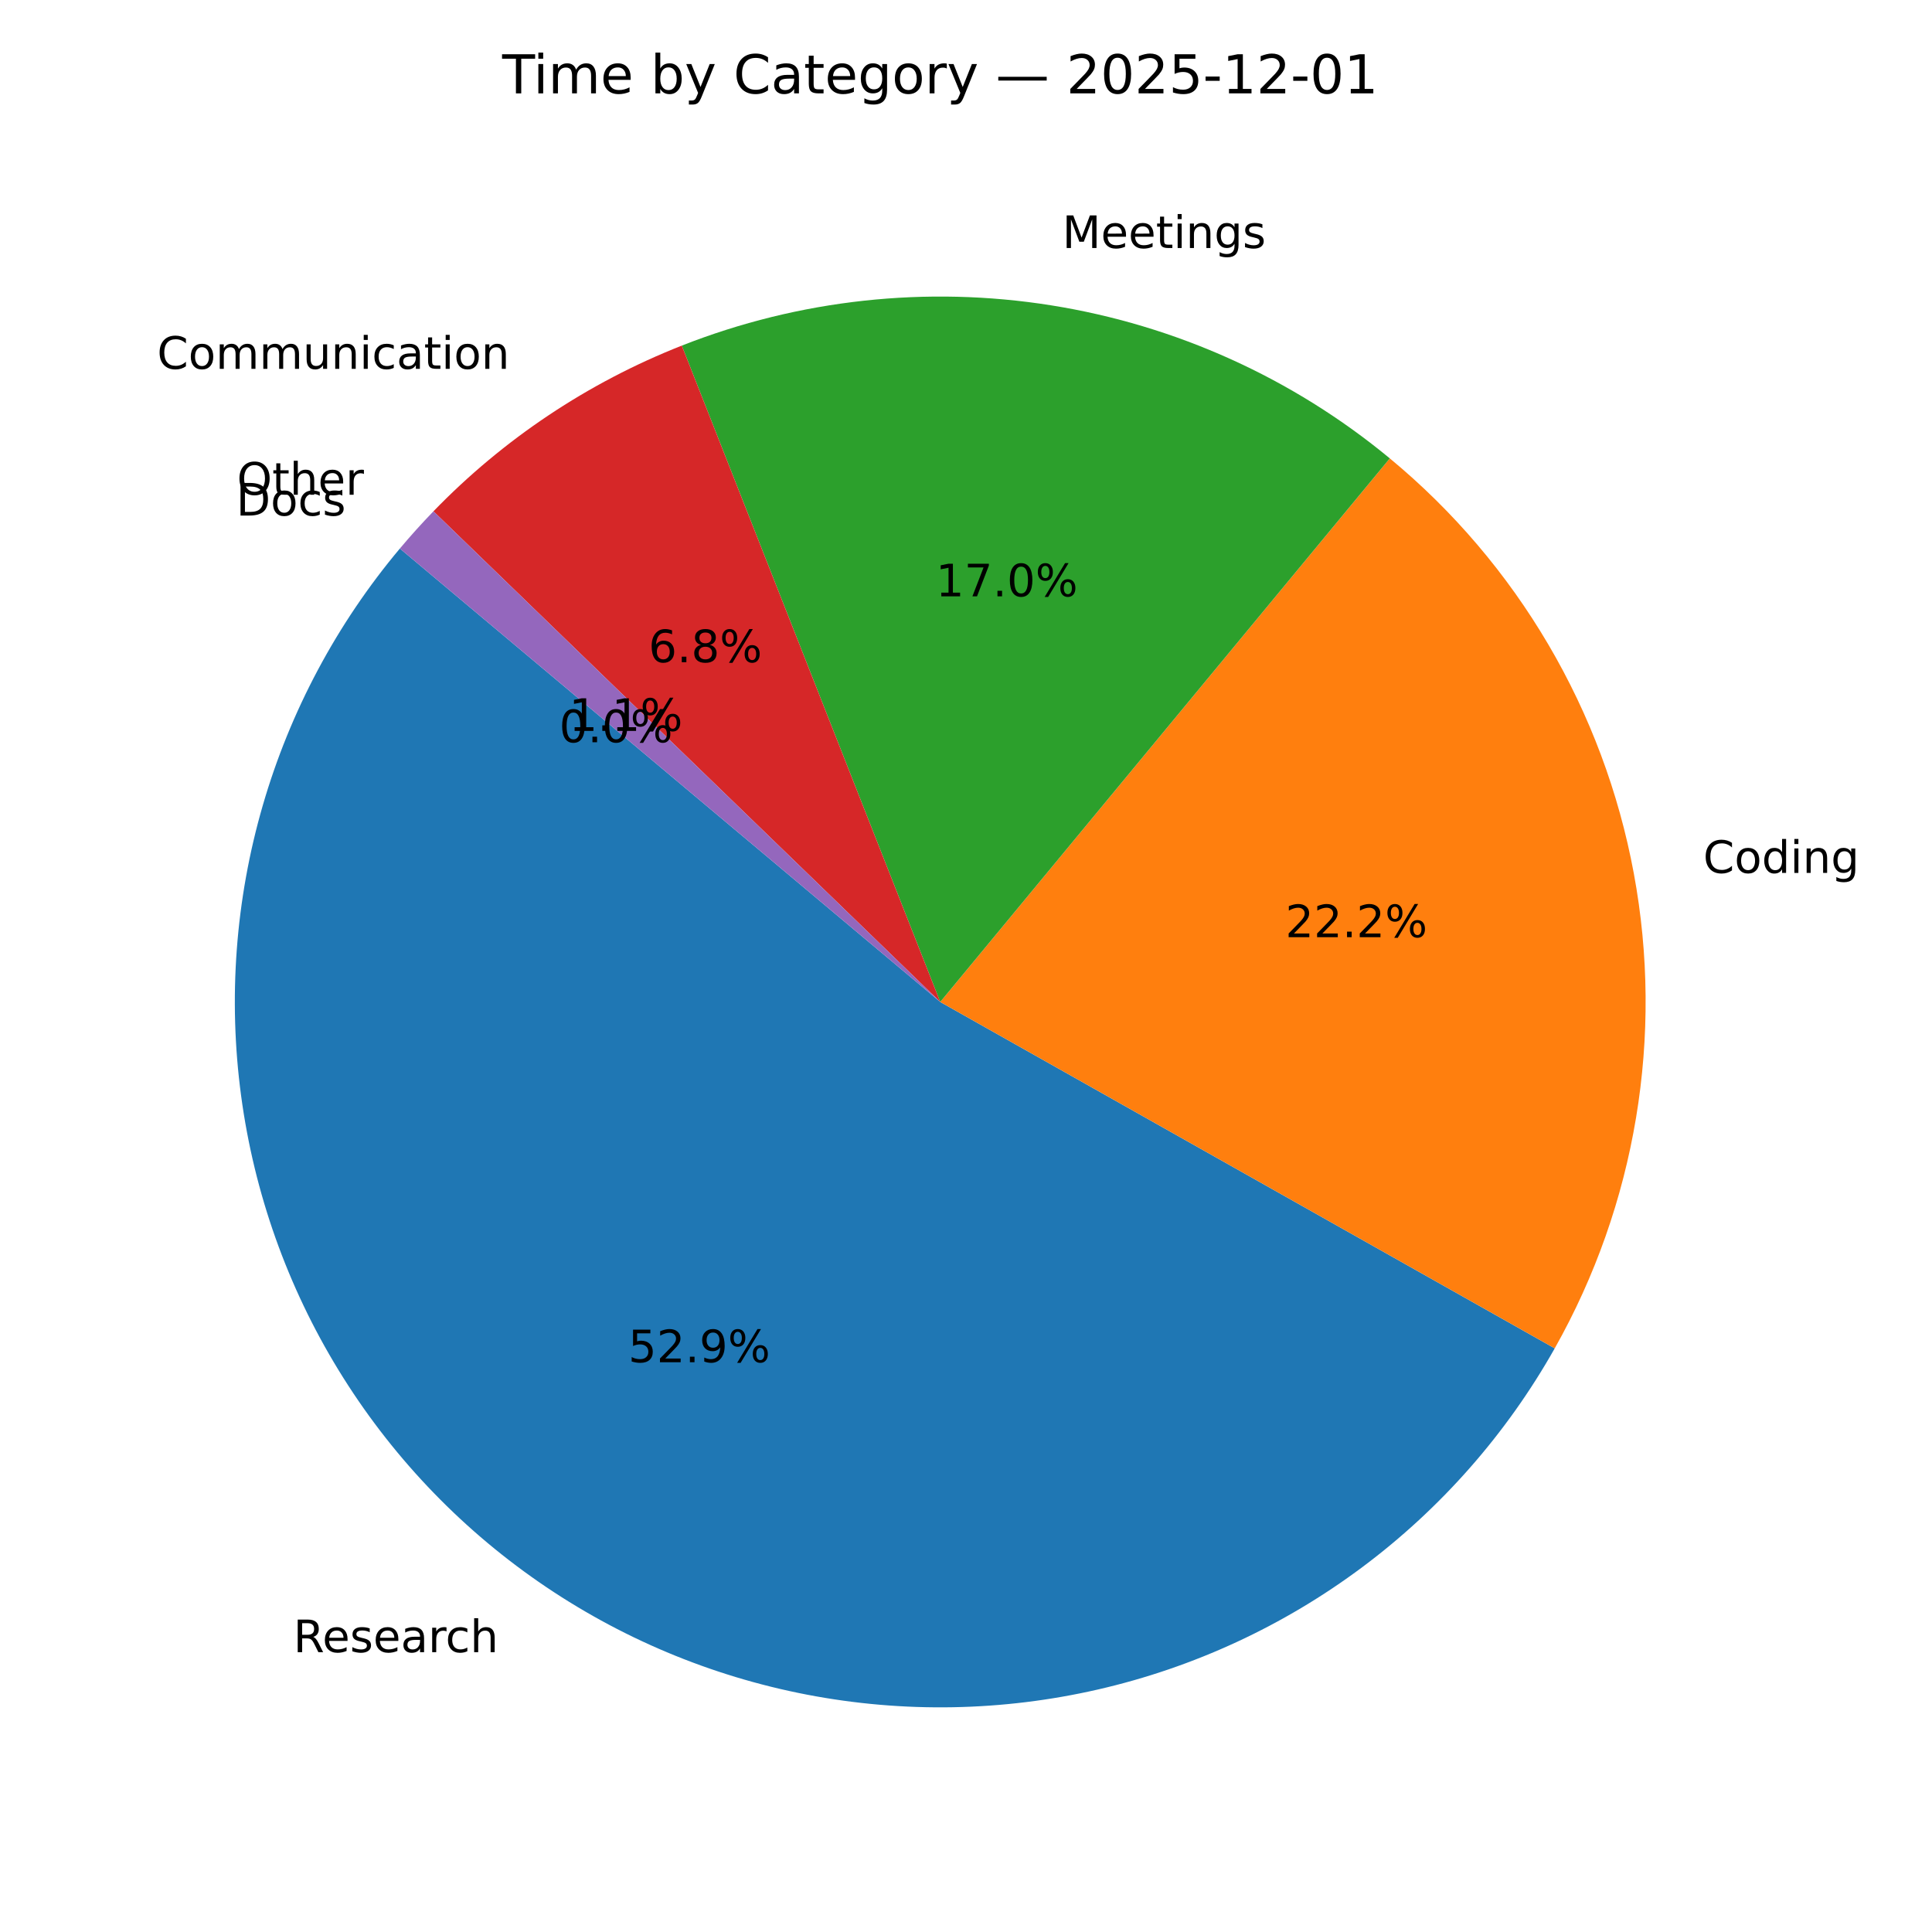
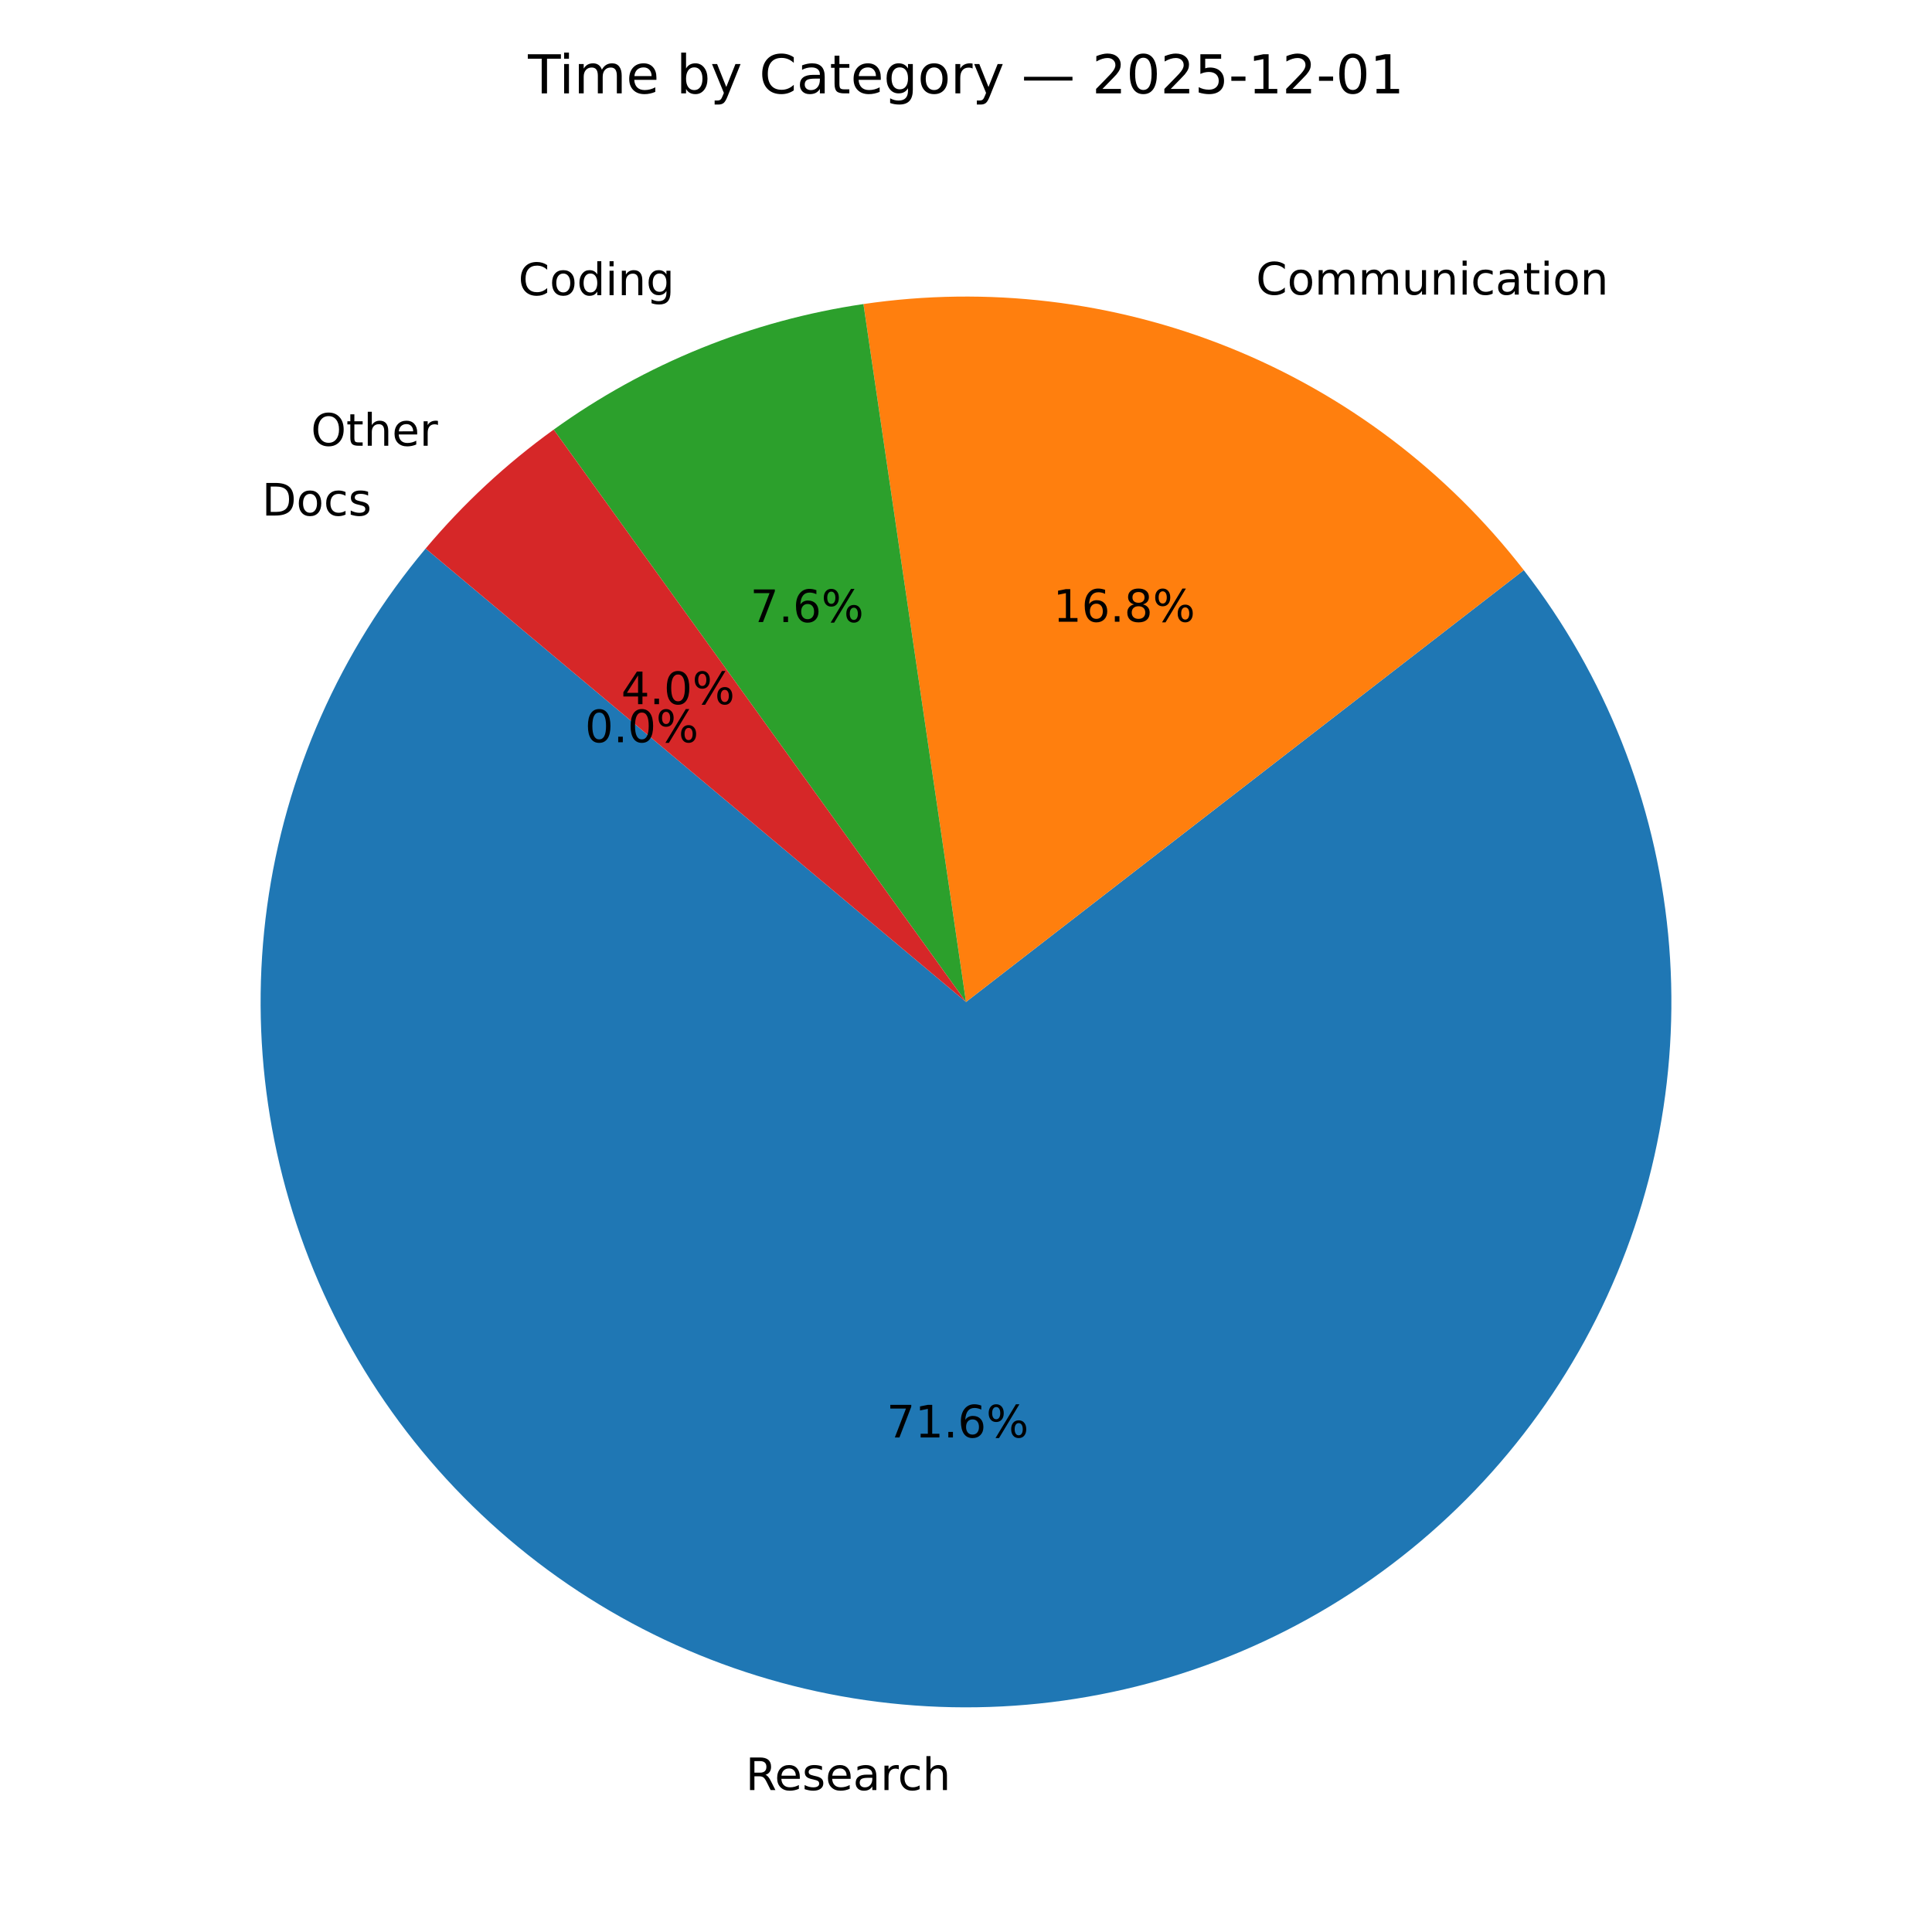
<svg xmlns="http://www.w3.org/2000/svg" xmlns:xlink="http://www.w3.org/1999/xlink" width="432pt" height="432pt" viewBox="0 0 432 432" version="1.1">
  <defs>
    <style type="text/css">*{stroke-linejoin: round; stroke-linecap: butt}</style>
  </defs>
  <g id="figure_1">
    <g id="patch_1">
      <path d="M 0 432  L 432 432  L 432 0  L 0 0  z " style="fill: #ffffff" />
    </g>
    <g id="axes_1">
      <g id="patch_2">
-         <path d="M 89.412 122.654  C 75.31 139.461 64.868 159.027 58.756 180.098  C 52.644 201.168 50.994 223.285 53.914 245.029  C 56.833 266.773 64.258 287.671 75.712 306.384  C 87.165 325.096 102.398 341.214 120.434 353.706  C 138.471 366.197 158.916 374.79 180.461 378.932  C 202.006 383.074 224.18 382.675 245.562 377.762  C 266.945 372.848 287.068 363.527 304.644 350.396  C 322.22 337.264 336.864 320.609 347.638 301.497  L 210.239 224.04  z " style="fill: #1f77b4" />
+         <path d="M 95.173 122.654  C 76.046 145.45 63.754 173.2 59.725 202.683  C 55.695 232.167 60.091 262.197 72.401 289.289  C 84.711 316.381 104.44 339.444 129.299 355.801  C 154.158 372.159 183.145 381.152 212.897 381.737  C 242.648 382.323 271.967 374.477 297.45 359.11  C 322.933 343.744 343.554 321.475 356.921 294.888  C 370.287 268.302 375.861 238.467 372.995 208.848  C 370.129 179.229 358.938 151.017 340.722 127.487  L 216 224.04  z " style="fill: #1f77b4" />
      </g>
      <g id="patch_3">
-         <path d="M 347.638 301.497  C 365.802 269.277 372.066 231.671 365.327 195.302  C 358.588 158.934 339.266 126.069 310.763 102.496  L 210.239 224.04  z " style="fill: #ff7f0e" />
+         <path d="M 340.722 127.487  C 323.599 105.368 300.896 88.197 274.951 77.743  C 249.007 67.288 220.742 63.921 193.067 67.988  L 216 224.04  z " style="fill: #ff7f0e" />
      </g>
      <g id="patch_4">
-         <path d="M 310.763 102.496  C 289.039 84.528 262.889 72.71 235.048 68.275  C 207.208 63.841 178.68 66.951 152.449 77.28  L 210.239 224.04  z " style="fill: #2ca02c" />
+         <path d="M 193.067 67.988  C 180.611 69.819 168.418 73.134 156.75 77.864  C 145.081 82.593 134.021 88.703 123.806 96.062  L 216 224.04  z " style="fill: #2ca02c" />
      </g>
      <g id="patch_5">
-         <path d="M 152.449 77.28  C 142.008 81.392 132.035 86.606 122.701 92.833  C 113.366 99.061 104.723 106.268 96.918 114.33  L 210.239 224.04  z " style="fill: #d62728" />
+         <path d="M 123.806 96.062  C 118.506 99.88 113.449 104.023 108.663 108.468  C 103.877 112.913 99.372 117.651 95.173 122.654  L 216 224.04  z " style="fill: #d62728" />
      </g>
      <g id="patch_6">
-         <path d="M 96.918 114.33  C 95.618 115.672 94.342 117.038 93.091 118.425  C 91.84 119.813 90.613 121.223 89.412 122.654  L 210.239 224.04  z " style="fill: #9467bd" />
-       </g>
-       <g id="patch_7">
-         <path d="M 89.412 122.654  C 89.412 122.654 89.412 122.654 89.412 122.654  L 210.239 224.04  z " style="fill: #8c564b" />
+         <path d="M 95.173 122.654  C 95.173 122.654 95.173 122.654 95.173 122.654  L 216 224.04  z " style="fill: #9467bd" />
      </g>
      <g id="matplotlib.axis_1" />
      <g id="matplotlib.axis_2" />
      <g id="text_1">
-         <g transform="translate(65.59 369.4319) scale(0.1 -0.1)">
+         <g transform="translate(166.7222 400.2666) scale(0.1 -0.1)">
          <defs>
            <path id="DejaVuSans-52" d="M 2841 2188  Q 3044 2119 3236 1894  Q 3428 1669 3622 1275  L 4263 0  L 3584 0  L 2988 1197  Q 2756 1666 2539 1819  Q 2322 1972 1947 1972  L 1259 1972  L 1259 0  L 628 0  L 628 4666  L 2053 4666  Q 2853 4666 3247 4331  Q 3641 3997 3641 3322  Q 3641 2881 3436 2590  Q 3231 2300 2841 2188  z M 1259 4147  L 1259 2491  L 2053 2491  Q 2509 2491 2742 2702  Q 2975 2913 2975 3322  Q 2975 3731 2742 3939  Q 2509 4147 2053 4147  L 1259 4147  z " transform="scale(0.015625)" />
            <path id="DejaVuSans-65" d="M 3597 1894  L 3597 1613  L 953 1613  Q 991 1019 1311 708  Q 1631 397 2203 397  Q 2534 397 2845 478  Q 3156 559 3463 722  L 3463 178  Q 3153 47 2828 -22  Q 2503 -91 2169 -91  Q 1331 -91 842 396  Q 353 884 353 1716  Q 353 2575 817 3079  Q 1281 3584 2069 3584  Q 2775 3584 3186 3129  Q 3597 2675 3597 1894  z M 3022 2063  Q 3016 2534 2758 2815  Q 2500 3097 2075 3097  Q 1594 3097 1305 2825  Q 1016 2553 972 2059  L 3022 2063  z " transform="scale(0.015625)" />
            <path id="DejaVuSans-73" d="M 2834 3397  L 2834 2853  Q 2591 2978 2328 3040  Q 2066 3103 1784 3103  Q 1356 3103 1142 2972  Q 928 2841 928 2578  Q 928 2378 1081 2264  Q 1234 2150 1697 2047  L 1894 2003  Q 2506 1872 2764 1633  Q 3022 1394 3022 966  Q 3022 478 2636 193  Q 2250 -91 1575 -91  Q 1294 -91 989 -36  Q 684 19 347 128  L 347 722  Q 666 556 975 473  Q 1284 391 1588 391  Q 1994 391 2212 530  Q 2431 669 2431 922  Q 2431 1156 2273 1281  Q 2116 1406 1581 1522  L 1381 1569  Q 847 1681 609 1914  Q 372 2147 372 2553  Q 372 3047 722 3315  Q 1072 3584 1716 3584  Q 2034 3584 2315 3537  Q 2597 3491 2834 3397  z " transform="scale(0.015625)" />
            <path id="DejaVuSans-61" d="M 2194 1759  Q 1497 1759 1228 1600  Q 959 1441 959 1056  Q 959 750 1161 570  Q 1363 391 1709 391  Q 2188 391 2477 730  Q 2766 1069 2766 1631  L 2766 1759  L 2194 1759  z M 3341 1997  L 3341 0  L 2766 0  L 2766 531  Q 2569 213 2275 61  Q 1981 -91 1556 -91  Q 1019 -91 701 211  Q 384 513 384 1019  Q 384 1609 779 1909  Q 1175 2209 1959 2209  L 2766 2209  L 2766 2266  Q 2766 2663 2505 2880  Q 2244 3097 1772 3097  Q 1472 3097 1187 3025  Q 903 2953 641 2809  L 641 3341  Q 956 3463 1253 3523  Q 1550 3584 1831 3584  Q 2591 3584 2966 3190  Q 3341 2797 3341 1997  z " transform="scale(0.015625)" />
            <path id="DejaVuSans-72" d="M 2631 2963  Q 2534 3019 2420 3045  Q 2306 3072 2169 3072  Q 1681 3072 1420 2755  Q 1159 2438 1159 1844  L 1159 0  L 581 0  L 581 3500  L 1159 3500  L 1159 2956  Q 1341 3275 1631 3429  Q 1922 3584 2338 3584  Q 2397 3584 2469 3576  Q 2541 3569 2628 3553  L 2631 2963  z " transform="scale(0.015625)" />
            <path id="DejaVuSans-63" d="M 3122 3366  L 3122 2828  Q 2878 2963 2633 3030  Q 2388 3097 2138 3097  Q 1578 3097 1268 2742  Q 959 2388 959 1747  Q 959 1106 1268 751  Q 1578 397 2138 397  Q 2388 397 2633 464  Q 2878 531 3122 666  L 3122 134  Q 2881 22 2623 -34  Q 2366 -91 2075 -91  Q 1284 -91 818 406  Q 353 903 353 1747  Q 353 2603 823 3093  Q 1294 3584 2113 3584  Q 2378 3584 2631 3529  Q 2884 3475 3122 3366  z " transform="scale(0.015625)" />
            <path id="DejaVuSans-68" d="M 3513 2113  L 3513 0  L 2938 0  L 2938 2094  Q 2938 2591 2744 2837  Q 2550 3084 2163 3084  Q 1697 3084 1428 2787  Q 1159 2491 1159 1978  L 1159 0  L 581 0  L 581 4863  L 1159 4863  L 1159 2956  Q 1366 3272 1645 3428  Q 1925 3584 2291 3584  Q 2894 3584 3203 3211  Q 3513 2838 3513 2113  z " transform="scale(0.015625)" />
          </defs>
          <use xlink:href="#DejaVuSans-52" />
          <use xlink:href="#DejaVuSans-65" transform="translate(64.98242 0)" />
          <use xlink:href="#DejaVuSans-73" transform="translate(126.5059 0)" />
          <use xlink:href="#DejaVuSans-65" transform="translate(178.6055 0)" />
          <use xlink:href="#DejaVuSans-61" transform="translate(240.1289 0)" />
          <use xlink:href="#DejaVuSans-72" transform="translate(301.4082 0)" />
          <use xlink:href="#DejaVuSans-63" transform="translate(340.2715 0)" />
          <use xlink:href="#DejaVuSans-68" transform="translate(395.252 0)" />
        </g>
      </g>
      <g id="text_2">
-         <g transform="translate(140.4728 304.5989) scale(0.1 -0.1)">
-           <defs>
-             <path id="DejaVuSans-35" d="M 691 4666  L 3169 4666  L 3169 4134  L 1269 4134  L 1269 2991  Q 1406 3038 1543 3061  Q 1681 3084 1819 3084  Q 2600 3084 3056 2656  Q 3513 2228 3513 1497  Q 3513 744 3044 326  Q 2575 -91 1722 -91  Q 1428 -91 1123 -41  Q 819 9 494 109  L 494 744  Q 775 591 1075 516  Q 1375 441 1709 441  Q 2250 441 2565 725  Q 2881 1009 2881 1497  Q 2881 1984 2565 2268  Q 2250 2553 1709 2553  Q 1456 2553 1204 2497  Q 953 2441 691 2322  L 691 4666  z " transform="scale(0.015625)" />
-             <path id="DejaVuSans-32" d="M 1228 531  L 3431 531  L 3431 0  L 469 0  L 469 531  Q 828 903 1448 1529  Q 2069 2156 2228 2338  Q 2531 2678 2651 2914  Q 2772 3150 2772 3378  Q 2772 3750 2511 3984  Q 2250 4219 1831 4219  Q 1534 4219 1204 4116  Q 875 4013 500 3803  L 500 4441  Q 881 4594 1212 4672  Q 1544 4750 1819 4750  Q 2544 4750 2975 4387  Q 3406 4025 3406 3419  Q 3406 3131 3298 2873  Q 3191 2616 2906 2266  Q 2828 2175 2409 1742  Q 1991 1309 1228 531  z " transform="scale(0.015625)" />
+         <g transform="translate(198.2544 321.4179) scale(0.1 -0.1)">
+           <defs>
+             <path id="DejaVuSans-37" d="M 525 4666  L 3525 4666  L 3525 4397  L 1831 0  L 1172 0  L 2766 4134  L 525 4134  L 525 4666  z " transform="scale(0.015625)" />
+             <path id="DejaVuSans-31" d="M 794 531  L 1825 531  L 1825 4091  L 703 3866  L 703 4441  L 1819 4666  L 2450 4666  L 2450 531  L 3481 531  L 3481 0  L 794 0  L 794 531  z " transform="scale(0.015625)" />
            <path id="DejaVuSans-2e" d="M 684 794  L 1344 794  L 1344 0  L 684 0  L 684 794  z " transform="scale(0.015625)" />
-             <path id="DejaVuSans-39" d="M 703 97  L 703 672  Q 941 559 1184 500  Q 1428 441 1663 441  Q 2288 441 2617 861  Q 2947 1281 2994 2138  Q 2813 1869 2534 1725  Q 2256 1581 1919 1581  Q 1219 1581 811 2004  Q 403 2428 403 3163  Q 403 3881 828 4315  Q 1253 4750 1959 4750  Q 2769 4750 3195 4129  Q 3622 3509 3622 2328  Q 3622 1225 3098 567  Q 2575 -91 1691 -91  Q 1453 -91 1209 -44  Q 966 3 703 97  z M 1959 2075  Q 2384 2075 2632 2365  Q 2881 2656 2881 3163  Q 2881 3666 2632 3958  Q 2384 4250 1959 4250  Q 1534 4250 1286 3958  Q 1038 3666 1038 3163  Q 1038 2656 1286 2365  Q 1534 2075 1959 2075  z " transform="scale(0.015625)" />
+             <path id="DejaVuSans-36" d="M 2113 2584  Q 1688 2584 1439 2293  Q 1191 2003 1191 1497  Q 1191 994 1439 701  Q 1688 409 2113 409  Q 2538 409 2786 701  Q 3034 994 3034 1497  Q 3034 2003 2786 2293  Q 2538 2584 2113 2584  z M 3366 4563  L 3366 3988  Q 3128 4100 2886 4159  Q 2644 4219 2406 4219  Q 1781 4219 1451 3797  Q 1122 3375 1075 2522  Q 1259 2794 1537 2939  Q 1816 3084 2150 3084  Q 2853 3084 3261 2657  Q 3669 2231 3669 1497  Q 3669 778 3244 343  Q 2819 -91 2113 -91  Q 1303 -91 875 529  Q 447 1150 447 2328  Q 447 3434 972 4092  Q 1497 4750 2381 4750  Q 2619 4750 2861 4703  Q 3103 4656 3366 4563  z " transform="scale(0.015625)" />
            <path id="DejaVuSans-25" d="M 4653 2053  Q 4381 2053 4226 1822  Q 4072 1591 4072 1178  Q 4072 772 4226 539  Q 4381 306 4653 306  Q 4919 306 5073 539  Q 5228 772 5228 1178  Q 5228 1588 5073 1820  Q 4919 2053 4653 2053  z M 4653 2450  Q 5147 2450 5437 2106  Q 5728 1763 5728 1178  Q 5728 594 5436 251  Q 5144 -91 4653 -91  Q 4153 -91 3862 251  Q 3572 594 3572 1178  Q 3572 1766 3864 2108  Q 4156 2450 4653 2450  z M 1428 4353  Q 1159 4353 1004 4120  Q 850 3888 850 3481  Q 850 3069 1003 2837  Q 1156 2606 1428 2606  Q 1700 2606 1854 2837  Q 2009 3069 2009 3481  Q 2009 3884 1853 4118  Q 1697 4353 1428 4353  z M 4250 4750  L 4750 4750  L 1831 -91  L 1331 -91  L 4250 4750  z M 1428 4750  Q 1922 4750 2215 4408  Q 2509 4066 2509 3481  Q 2509 2891 2217 2550  Q 1925 2209 1428 2209  Q 931 2209 642 2551  Q 353 2894 353 3481  Q 353 4063 643 4406  Q 934 4750 1428 4750  z " transform="scale(0.015625)" />
          </defs>
-           <use xlink:href="#DejaVuSans-35" />
-           <use xlink:href="#DejaVuSans-32" transform="translate(63.62305 0)" />
+           <use xlink:href="#DejaVuSans-37" />
+           <use xlink:href="#DejaVuSans-31" transform="translate(63.62305 0)" />
          <use xlink:href="#DejaVuSans-2e" transform="translate(127.2461 0)" />
-           <use xlink:href="#DejaVuSans-39" transform="translate(159.0332 0)" />
+           <use xlink:href="#DejaVuSans-36" transform="translate(159.0332 0)" />
          <use xlink:href="#DejaVuSans-25" transform="translate(222.6562 0)" />
        </g>
      </g>
      <g id="text_3">
-         <g transform="translate(380.8359 195.1881) scale(0.1 -0.1)">
+         <g transform="translate(280.8465 65.87251) scale(0.1 -0.1)">
          <defs>
            <path id="DejaVuSans-43" d="M 4122 4306  L 4122 3641  Q 3803 3938 3442 4084  Q 3081 4231 2675 4231  Q 1875 4231 1450 3742  Q 1025 3253 1025 2328  Q 1025 1406 1450 917  Q 1875 428 2675 428  Q 3081 428 3442 575  Q 3803 722 4122 1019  L 4122 359  Q 3791 134 3420 21  Q 3050 -91 2638 -91  Q 1578 -91 968 557  Q 359 1206 359 2328  Q 359 3453 968 4101  Q 1578 4750 2638 4750  Q 3056 4750 3426 4639  Q 3797 4528 4122 4306  z " transform="scale(0.015625)" />
            <path id="DejaVuSans-6f" d="M 1959 3097  Q 1497 3097 1228 2736  Q 959 2375 959 1747  Q 959 1119 1226 758  Q 1494 397 1959 397  Q 2419 397 2687 759  Q 2956 1122 2956 1747  Q 2956 2369 2687 2733  Q 2419 3097 1959 3097  z M 1959 3584  Q 2709 3584 3137 3096  Q 3566 2609 3566 1747  Q 3566 888 3137 398  Q 2709 -91 1959 -91  Q 1206 -91 779 398  Q 353 888 353 1747  Q 353 2609 779 3096  Q 1206 3584 1959 3584  z " transform="scale(0.015625)" />
-             <path id="DejaVuSans-64" d="M 2906 2969  L 2906 4863  L 3481 4863  L 3481 0  L 2906 0  L 2906 525  Q 2725 213 2448 61  Q 2172 -91 1784 -91  Q 1150 -91 751 415  Q 353 922 353 1747  Q 353 2572 751 3078  Q 1150 3584 1784 3584  Q 2172 3584 2448 3432  Q 2725 3281 2906 2969  z M 947 1747  Q 947 1113 1208 752  Q 1469 391 1925 391  Q 2381 391 2643 752  Q 2906 1113 2906 1747  Q 2906 2381 2643 2742  Q 2381 3103 1925 3103  Q 1469 3103 1208 2742  Q 947 2381 947 1747  z " transform="scale(0.015625)" />
-             <path id="DejaVuSans-69" d="M 603 3500  L 1178 3500  L 1178 0  L 603 0  L 603 3500  z M 603 4863  L 1178 4863  L 1178 4134  L 603 4134  L 603 4863  z " transform="scale(0.015625)" />
-             <path id="DejaVuSans-6e" d="M 3513 2113  L 3513 0  L 2938 0  L 2938 2094  Q 2938 2591 2744 2837  Q 2550 3084 2163 3084  Q 1697 3084 1428 2787  Q 1159 2491 1159 1978  L 1159 0  L 581 0  L 581 3500  L 1159 3500  L 1159 2956  Q 1366 3272 1645 3428  Q 1925 3584 2291 3584  Q 2894 3584 3203 3211  Q 3513 2838 3513 2113  z " transform="scale(0.015625)" />
-             <path id="DejaVuSans-67" d="M 2906 1791  Q 2906 2416 2648 2759  Q 2391 3103 1925 3103  Q 1463 3103 1205 2759  Q 947 2416 947 1791  Q 947 1169 1205 825  Q 1463 481 1925 481  Q 2391 481 2648 825  Q 2906 1169 2906 1791  z M 3481 434  Q 3481 -459 3084 -895  Q 2688 -1331 1869 -1331  Q 1566 -1331 1297 -1286  Q 1028 -1241 775 -1147  L 775 -588  Q 1028 -725 1275 -790  Q 1522 -856 1778 -856  Q 2344 -856 2625 -561  Q 2906 -266 2906 331  L 2906 616  Q 2728 306 2450 153  Q 2172 0 1784 0  Q 1141 0 747 490  Q 353 981 353 1791  Q 353 2603 747 3093  Q 1141 3584 1784 3584  Q 2172 3584 2450 3431  Q 2728 3278 2906 2969  L 2906 3500  L 3481 3500  L 3481 434  z " transform="scale(0.015625)" />
-           </defs>
-           <use xlink:href="#DejaVuSans-43" />
-           <use xlink:href="#DejaVuSans-6f" transform="translate(69.82422 0)" />
-           <use xlink:href="#DejaVuSans-64" transform="translate(131.0059 0)" />
-           <use xlink:href="#DejaVuSans-69" transform="translate(194.4824 0)" />
-           <use xlink:href="#DejaVuSans-6e" transform="translate(222.2656 0)" />
-           <use xlink:href="#DejaVuSans-67" transform="translate(285.6445 0)" />
-         </g>
-       </g>
-       <g id="text_4">
-         <g transform="translate(287.4083 209.5569) scale(0.1 -0.1)">
-           <use xlink:href="#DejaVuSans-32" />
-           <use xlink:href="#DejaVuSans-32" transform="translate(63.62305 0)" />
-           <use xlink:href="#DejaVuSans-2e" transform="translate(127.2461 0)" />
-           <use xlink:href="#DejaVuSans-32" transform="translate(159.0332 0)" />
-           <use xlink:href="#DejaVuSans-25" transform="translate(222.6562 0)" />
-         </g>
-       </g>
-       <g id="text_5">
-         <g transform="translate(237.5294 55.45829) scale(0.1 -0.1)">
-           <defs>
-             <path id="DejaVuSans-4d" d="M 628 4666  L 1569 4666  L 2759 1491  L 3956 4666  L 4897 4666  L 4897 0  L 4281 0  L 4281 4097  L 3078 897  L 2444 897  L 1241 4097  L 1241 0  L 628 0  L 628 4666  z " transform="scale(0.015625)" />
-             <path id="DejaVuSans-74" d="M 1172 4494  L 1172 3500  L 2356 3500  L 2356 3053  L 1172 3053  L 1172 1153  Q 1172 725 1289 603  Q 1406 481 1766 481  L 2356 481  L 2356 0  L 1766 0  Q 1100 0 847 248  Q 594 497 594 1153  L 594 3053  L 172 3053  L 172 3500  L 594 3500  L 594 4494  L 1172 4494  z " transform="scale(0.015625)" />
-           </defs>
-           <use xlink:href="#DejaVuSans-4d" />
-           <use xlink:href="#DejaVuSans-65" transform="translate(86.2793 0)" />
-           <use xlink:href="#DejaVuSans-65" transform="translate(147.8027 0)" />
-           <use xlink:href="#DejaVuSans-74" transform="translate(209.3262 0)" />
-           <use xlink:href="#DejaVuSans-69" transform="translate(248.5352 0)" />
-           <use xlink:href="#DejaVuSans-6e" transform="translate(276.3184 0)" />
-           <use xlink:href="#DejaVuSans-67" transform="translate(339.6973 0)" />
-           <use xlink:href="#DejaVuSans-73" transform="translate(403.1738 0)" />
-         </g>
-       </g>
-       <g id="text_6">
-         <g transform="translate(209.2411 133.3406) scale(0.1 -0.1)">
-           <defs>
-             <path id="DejaVuSans-31" d="M 794 531  L 1825 531  L 1825 4091  L 703 3866  L 703 4441  L 1819 4666  L 2450 4666  L 2450 531  L 3481 531  L 3481 0  L 794 0  L 794 531  z " transform="scale(0.015625)" />
-             <path id="DejaVuSans-37" d="M 525 4666  L 3525 4666  L 3525 4397  L 1831 0  L 1172 0  L 2766 4134  L 525 4134  L 525 4666  z " transform="scale(0.015625)" />
-             <path id="DejaVuSans-30" d="M 2034 4250  Q 1547 4250 1301 3770  Q 1056 3291 1056 2328  Q 1056 1369 1301 889  Q 1547 409 2034 409  Q 2525 409 2770 889  Q 3016 1369 3016 2328  Q 3016 3291 2770 3770  Q 2525 4250 2034 4250  z M 2034 4750  Q 2819 4750 3233 4129  Q 3647 3509 3647 2328  Q 3647 1150 3233 529  Q 2819 -91 2034 -91  Q 1250 -91 836 529  Q 422 1150 422 2328  Q 422 3509 836 4129  Q 1250 4750 2034 4750  z " transform="scale(0.015625)" />
-           </defs>
-           <use xlink:href="#DejaVuSans-31" />
-           <use xlink:href="#DejaVuSans-37" transform="translate(63.62305 0)" />
-           <use xlink:href="#DejaVuSans-2e" transform="translate(127.2461 0)" />
-           <use xlink:href="#DejaVuSans-30" transform="translate(159.0332 0)" />
-           <use xlink:href="#DejaVuSans-25" transform="translate(222.6562 0)" />
-         </g>
-       </g>
-       <g id="text_7">
-         <g transform="translate(35.12964 82.47222) scale(0.1 -0.1)">
-           <defs>
            <path id="DejaVuSans-6d" d="M 3328 2828  Q 3544 3216 3844 3400  Q 4144 3584 4550 3584  Q 5097 3584 5394 3201  Q 5691 2819 5691 2113  L 5691 0  L 5113 0  L 5113 2094  Q 5113 2597 4934 2840  Q 4756 3084 4391 3084  Q 3944 3084 3684 2787  Q 3425 2491 3425 1978  L 3425 0  L 2847 0  L 2847 2094  Q 2847 2600 2669 2842  Q 2491 3084 2119 3084  Q 1678 3084 1418 2786  Q 1159 2488 1159 1978  L 1159 0  L 581 0  L 581 3500  L 1159 3500  L 1159 2956  Q 1356 3278 1631 3431  Q 1906 3584 2284 3584  Q 2666 3584 2933 3390  Q 3200 3197 3328 2828  z " transform="scale(0.015625)" />
            <path id="DejaVuSans-75" d="M 544 1381  L 544 3500  L 1119 3500  L 1119 1403  Q 1119 906 1312 657  Q 1506 409 1894 409  Q 2359 409 2629 706  Q 2900 1003 2900 1516  L 2900 3500  L 3475 3500  L 3475 0  L 2900 0  L 2900 538  Q 2691 219 2414 64  Q 2138 -91 1772 -91  Q 1169 -91 856 284  Q 544 659 544 1381  z M 1991 3584  L 1991 3584  z " transform="scale(0.015625)" />
+             <path id="DejaVuSans-6e" d="M 3513 2113  L 3513 0  L 2938 0  L 2938 2094  Q 2938 2591 2744 2837  Q 2550 3084 2163 3084  Q 1697 3084 1428 2787  Q 1159 2491 1159 1978  L 1159 0  L 581 0  L 581 3500  L 1159 3500  L 1159 2956  Q 1366 3272 1645 3428  Q 1925 3584 2291 3584  Q 2894 3584 3203 3211  Q 3513 2838 3513 2113  z " transform="scale(0.015625)" />
+             <path id="DejaVuSans-69" d="M 603 3500  L 1178 3500  L 1178 0  L 603 0  L 603 3500  z M 603 4863  L 1178 4863  L 1178 4134  L 603 4134  L 603 4863  z " transform="scale(0.015625)" />
+             <path id="DejaVuSans-74" d="M 1172 4494  L 1172 3500  L 2356 3500  L 2356 3053  L 1172 3053  L 1172 1153  Q 1172 725 1289 603  Q 1406 481 1766 481  L 2356 481  L 2356 0  L 1766 0  Q 1100 0 847 248  Q 594 497 594 1153  L 594 3053  L 172 3053  L 172 3500  L 594 3500  L 594 4494  L 1172 4494  z " transform="scale(0.015625)" />
          </defs>
          <use xlink:href="#DejaVuSans-43" />
          <use xlink:href="#DejaVuSans-6f" transform="translate(69.82422 0)" />
          <use xlink:href="#DejaVuSans-6d" transform="translate(131.0059 0)" />
          <use xlink:href="#DejaVuSans-6d" transform="translate(228.418 0)" />
          <use xlink:href="#DejaVuSans-75" transform="translate(325.8301 0)" />
          <use xlink:href="#DejaVuSans-6e" transform="translate(389.209 0)" />
          <use xlink:href="#DejaVuSans-69" transform="translate(452.5879 0)" />
          <use xlink:href="#DejaVuSans-63" transform="translate(480.3711 0)" />
          <use xlink:href="#DejaVuSans-61" transform="translate(535.3516 0)" />
          <use xlink:href="#DejaVuSans-74" transform="translate(596.6309 0)" />
          <use xlink:href="#DejaVuSans-69" transform="translate(635.8398 0)" />
          <use xlink:href="#DejaVuSans-6f" transform="translate(663.623 0)" />
          <use xlink:href="#DejaVuSans-6e" transform="translate(724.8047 0)" />
        </g>
      </g>
-       <g id="text_8">
-         <g transform="translate(145.0137 148.0755) scale(0.1 -0.1)">
-           <defs>
-             <path id="DejaVuSans-36" d="M 2113 2584  Q 1688 2584 1439 2293  Q 1191 2003 1191 1497  Q 1191 994 1439 701  Q 1688 409 2113 409  Q 2538 409 2786 701  Q 3034 994 3034 1497  Q 3034 2003 2786 2293  Q 2538 2584 2113 2584  z M 3366 4563  L 3366 3988  Q 3128 4100 2886 4159  Q 2644 4219 2406 4219  Q 1781 4219 1451 3797  Q 1122 3375 1075 2522  Q 1259 2794 1537 2939  Q 1816 3084 2150 3084  Q 2853 3084 3261 2657  Q 3669 2231 3669 1497  Q 3669 778 3244 343  Q 2819 -91 2113 -91  Q 1303 -91 875 529  Q 447 1150 447 2328  Q 447 3434 972 4092  Q 1497 4750 2381 4750  Q 2619 4750 2861 4703  Q 3103 4656 3366 4563  z " transform="scale(0.015625)" />
+       <g id="text_4">
+         <g transform="translate(235.4872 139.0211) scale(0.1 -0.1)">
+           <defs>
            <path id="DejaVuSans-38" d="M 2034 2216  Q 1584 2216 1326 1975  Q 1069 1734 1069 1313  Q 1069 891 1326 650  Q 1584 409 2034 409  Q 2484 409 2743 651  Q 3003 894 3003 1313  Q 3003 1734 2745 1975  Q 2488 2216 2034 2216  z M 1403 2484  Q 997 2584 770 2862  Q 544 3141 544 3541  Q 544 4100 942 4425  Q 1341 4750 2034 4750  Q 2731 4750 3128 4425  Q 3525 4100 3525 3541  Q 3525 3141 3298 2862  Q 3072 2584 2669 2484  Q 3125 2378 3379 2068  Q 3634 1759 3634 1313  Q 3634 634 3220 271  Q 2806 -91 2034 -91  Q 1263 -91 848 271  Q 434 634 434 1313  Q 434 1759 690 2068  Q 947 2378 1403 2484  z M 1172 3481  Q 1172 3119 1398 2916  Q 1625 2713 2034 2713  Q 2441 2713 2670 2916  Q 2900 3119 2900 3481  Q 2900 3844 2670 4047  Q 2441 4250 2034 4250  Q 1625 4250 1398 4047  Q 1172 3844 1172 3481  z " transform="scale(0.015625)" />
          </defs>
-           <use xlink:href="#DejaVuSans-36" />
+           <use xlink:href="#DejaVuSans-31" />
+           <use xlink:href="#DejaVuSans-36" transform="translate(63.62305 0)" />
+           <use xlink:href="#DejaVuSans-2e" transform="translate(127.2461 0)" />
+           <use xlink:href="#DejaVuSans-38" transform="translate(159.0332 0)" />
+           <use xlink:href="#DejaVuSans-25" transform="translate(222.6562 0)" />
+         </g>
+       </g>
+       <g id="text_5">
+         <g transform="translate(115.9105 66.00542) scale(0.1 -0.1)">
+           <defs>
+             <path id="DejaVuSans-64" d="M 2906 2969  L 2906 4863  L 3481 4863  L 3481 0  L 2906 0  L 2906 525  Q 2725 213 2448 61  Q 2172 -91 1784 -91  Q 1150 -91 751 415  Q 353 922 353 1747  Q 353 2572 751 3078  Q 1150 3584 1784 3584  Q 2172 3584 2448 3432  Q 2725 3281 2906 2969  z M 947 1747  Q 947 1113 1208 752  Q 1469 391 1925 391  Q 2381 391 2643 752  Q 2906 1113 2906 1747  Q 2906 2381 2643 2742  Q 2381 3103 1925 3103  Q 1469 3103 1208 2742  Q 947 2381 947 1747  z " transform="scale(0.015625)" />
+             <path id="DejaVuSans-67" d="M 2906 1791  Q 2906 2416 2648 2759  Q 2391 3103 1925 3103  Q 1463 3103 1205 2759  Q 947 2416 947 1791  Q 947 1169 1205 825  Q 1463 481 1925 481  Q 2391 481 2648 825  Q 2906 1169 2906 1791  z M 3481 434  Q 3481 -459 3084 -895  Q 2688 -1331 1869 -1331  Q 1566 -1331 1297 -1286  Q 1028 -1241 775 -1147  L 775 -588  Q 1028 -725 1275 -790  Q 1522 -856 1778 -856  Q 2344 -856 2625 -561  Q 2906 -266 2906 331  L 2906 616  Q 2728 306 2450 153  Q 2172 0 1784 0  Q 1141 0 747 490  Q 353 981 353 1791  Q 353 2603 747 3093  Q 1141 3584 1784 3584  Q 2172 3584 2450 3431  Q 2728 3278 2906 2969  L 2906 3500  L 3481 3500  L 3481 434  z " transform="scale(0.015625)" />
+           </defs>
+           <use xlink:href="#DejaVuSans-43" />
+           <use xlink:href="#DejaVuSans-6f" transform="translate(69.82422 0)" />
+           <use xlink:href="#DejaVuSans-64" transform="translate(131.0059 0)" />
+           <use xlink:href="#DejaVuSans-69" transform="translate(194.4824 0)" />
+           <use xlink:href="#DejaVuSans-6e" transform="translate(222.2656 0)" />
+           <use xlink:href="#DejaVuSans-67" transform="translate(285.6445 0)" />
+         </g>
+       </g>
+       <g id="text_6">
+         <g transform="translate(167.7474 139.0936) scale(0.1 -0.1)">
+           <use xlink:href="#DejaVuSans-37" />
          <use xlink:href="#DejaVuSans-2e" transform="translate(63.62305 0)" />
-           <use xlink:href="#DejaVuSans-38" transform="translate(95.41016 0)" />
+           <use xlink:href="#DejaVuSans-36" transform="translate(95.41016 0)" />
          <use xlink:href="#DejaVuSans-25" transform="translate(159.0332 0)" />
        </g>
      </g>
-       <g id="text_9">
-         <g transform="translate(52.9824 110.6233) scale(0.1 -0.1)">
+       <g id="text_7">
+         <g transform="translate(69.53543 99.67028) scale(0.1 -0.1)">
          <defs>
            <path id="DejaVuSans-4f" d="M 2522 4238  Q 1834 4238 1429 3725  Q 1025 3213 1025 2328  Q 1025 1447 1429 934  Q 1834 422 2522 422  Q 3209 422 3611 934  Q 4013 1447 4013 2328  Q 4013 3213 3611 3725  Q 3209 4238 2522 4238  z M 2522 4750  Q 3503 4750 4090 4092  Q 4678 3434 4678 2328  Q 4678 1225 4090 567  Q 3503 -91 2522 -91  Q 1538 -91 948 565  Q 359 1222 359 2328  Q 359 3434 948 4092  Q 1538 4750 2522 4750  z " transform="scale(0.015625)" />
          </defs>
          <use xlink:href="#DejaVuSans-4f" />
          <use xlink:href="#DejaVuSans-74" transform="translate(78.71094 0)" />
          <use xlink:href="#DejaVuSans-68" transform="translate(117.9199 0)" />
          <use xlink:href="#DejaVuSans-65" transform="translate(181.2988 0)" />
          <use xlink:href="#DejaVuSans-72" transform="translate(242.8223 0)" />
        </g>
      </g>
-       <g id="text_10">
-         <g transform="translate(127.2479 163.4306) scale(0.1 -0.1)">
-           <use xlink:href="#DejaVuSans-31" />
+       <g id="text_8">
+         <g transform="translate(138.8954 157.4562) scale(0.1 -0.1)">
+           <defs>
+             <path id="DejaVuSans-34" d="M 2419 4116  L 825 1625  L 2419 1625  L 2419 4116  z M 2253 4666  L 3047 4666  L 3047 1625  L 3713 1625  L 3713 1100  L 3047 1100  L 3047 0  L 2419 0  L 2419 1100  L 313 1100  L 313 1709  L 2253 4666  z " transform="scale(0.015625)" />
+             <path id="DejaVuSans-30" d="M 2034 4250  Q 1547 4250 1301 3770  Q 1056 3291 1056 2328  Q 1056 1369 1301 889  Q 1547 409 2034 409  Q 2525 409 2770 889  Q 3016 1369 3016 2328  Q 3016 3291 2770 3770  Q 2525 4250 2034 4250  z M 2034 4750  Q 2819 4750 3233 4129  Q 3647 3509 3647 2328  Q 3647 1150 3233 529  Q 2819 -91 2034 -91  Q 1250 -91 836 529  Q 422 1150 422 2328  Q 422 3509 836 4129  Q 1250 4750 2034 4750  z " transform="scale(0.015625)" />
+           </defs>
+           <use xlink:href="#DejaVuSans-34" />
          <use xlink:href="#DejaVuSans-2e" transform="translate(63.62305 0)" />
-           <use xlink:href="#DejaVuSans-31" transform="translate(95.41016 0)" />
+           <use xlink:href="#DejaVuSans-30" transform="translate(95.41016 0)" />
          <use xlink:href="#DejaVuSans-25" transform="translate(159.0332 0)" />
        </g>
      </g>
-       <g id="text_11">
-         <g transform="translate(52.80308 115.2754) scale(0.1 -0.1)">
+       <g id="text_9">
+         <g transform="translate(58.5641 115.2752) scale(0.1 -0.1)">
          <defs>
            <path id="DejaVuSans-44" d="M 1259 4147  L 1259 519  L 2022 519  Q 2988 519 3436 956  Q 3884 1394 3884 2338  Q 3884 3275 3436 3711  Q 2988 4147 2022 4147  L 1259 4147  z M 628 4666  L 1925 4666  Q 3281 4666 3915 4102  Q 4550 3538 4550 2338  Q 4550 1131 3912 565  Q 3275 0 1925 0  L 628 0  L 628 4666  z " transform="scale(0.015625)" />
          </defs>
          <use xlink:href="#DejaVuSans-44" />
          <use xlink:href="#DejaVuSans-6f" transform="translate(77.00195 0)" />
          <use xlink:href="#DejaVuSans-63" transform="translate(138.1836 0)" />
          <use xlink:href="#DejaVuSans-73" transform="translate(193.1641 0)" />
        </g>
      </g>
-       <g id="text_12">
-         <g transform="translate(125.0407 165.9681) scale(0.1 -0.1)">
+       <g id="text_10">
+         <g transform="translate(130.8017 165.968) scale(0.1 -0.1)">
          <use xlink:href="#DejaVuSans-30" />
          <use xlink:href="#DejaVuSans-2e" transform="translate(63.62305 0)" />
          <use xlink:href="#DejaVuSans-30" transform="translate(95.41016 0)" />
          <use xlink:href="#DejaVuSans-25" transform="translate(159.0332 0)" />
        </g>
      </g>
-       <g id="text_13">
-         <g transform="translate(112.2928 20.88) scale(0.12 -0.12)">
+       <g id="text_11">
+         <g transform="translate(118.0537 20.88) scale(0.12 -0.12)">
          <defs>
            <path id="DejaVuSans-54" d="M -19 4666  L 3928 4666  L 3928 4134  L 2272 4134  L 2272 0  L 1638 0  L 1638 4134  L -19 4134  L -19 4666  z " transform="scale(0.015625)" />
            <path id="DejaVuSans-20" transform="scale(0.015625)" />
            <path id="DejaVuSans-62" d="M 3116 1747  Q 3116 2381 2855 2742  Q 2594 3103 2138 3103  Q 1681 3103 1420 2742  Q 1159 2381 1159 1747  Q 1159 1113 1420 752  Q 1681 391 2138 391  Q 2594 391 2855 752  Q 3116 1113 3116 1747  z M 1159 2969  Q 1341 3281 1617 3432  Q 1894 3584 2278 3584  Q 2916 3584 3314 3078  Q 3713 2572 3713 1747  Q 3713 922 3314 415  Q 2916 -91 2278 -91  Q 1894 -91 1617 61  Q 1341 213 1159 525  L 1159 0  L 581 0  L 581 4863  L 1159 4863  L 1159 2969  z " transform="scale(0.015625)" />
            <path id="DejaVuSans-79" d="M 2059 -325  Q 1816 -950 1584 -1140  Q 1353 -1331 966 -1331  L 506 -1331  L 506 -850  L 844 -850  Q 1081 -850 1212 -737  Q 1344 -625 1503 -206  L 1606 56  L 191 3500  L 800 3500  L 1894 763  L 2988 3500  L 3597 3500  L 2059 -325  z " transform="scale(0.015625)" />
            <path id="DejaVuSans-2014" d="M 313 1978  L 6088 1978  L 6088 1528  L 313 1528  L 313 1978  z " transform="scale(0.015625)" />
+             <path id="DejaVuSans-32" d="M 1228 531  L 3431 531  L 3431 0  L 469 0  L 469 531  Q 828 903 1448 1529  Q 2069 2156 2228 2338  Q 2531 2678 2651 2914  Q 2772 3150 2772 3378  Q 2772 3750 2511 3984  Q 2250 4219 1831 4219  Q 1534 4219 1204 4116  Q 875 4013 500 3803  L 500 4441  Q 881 4594 1212 4672  Q 1544 4750 1819 4750  Q 2544 4750 2975 4387  Q 3406 4025 3406 3419  Q 3406 3131 3298 2873  Q 3191 2616 2906 2266  Q 2828 2175 2409 1742  Q 1991 1309 1228 531  z " transform="scale(0.015625)" />
+             <path id="DejaVuSans-35" d="M 691 4666  L 3169 4666  L 3169 4134  L 1269 4134  L 1269 2991  Q 1406 3038 1543 3061  Q 1681 3084 1819 3084  Q 2600 3084 3056 2656  Q 3513 2228 3513 1497  Q 3513 744 3044 326  Q 2575 -91 1722 -91  Q 1428 -91 1123 -41  Q 819 9 494 109  L 494 744  Q 775 591 1075 516  Q 1375 441 1709 441  Q 2250 441 2565 725  Q 2881 1009 2881 1497  Q 2881 1984 2565 2268  Q 2250 2553 1709 2553  Q 1456 2553 1204 2497  Q 953 2441 691 2322  L 691 4666  z " transform="scale(0.015625)" />
            <path id="DejaVuSans-2d" d="M 313 2009  L 1997 2009  L 1997 1497  L 313 1497  L 313 2009  z " transform="scale(0.015625)" />
          </defs>
          <use xlink:href="#DejaVuSans-54" />
          <use xlink:href="#DejaVuSans-69" transform="translate(57.95898 0)" />
          <use xlink:href="#DejaVuSans-6d" transform="translate(85.74219 0)" />
          <use xlink:href="#DejaVuSans-65" transform="translate(183.1543 0)" />
          <use xlink:href="#DejaVuSans-20" transform="translate(244.6777 0)" />
          <use xlink:href="#DejaVuSans-62" transform="translate(276.4648 0)" />
          <use xlink:href="#DejaVuSans-79" transform="translate(339.9414 0)" />
          <use xlink:href="#DejaVuSans-20" transform="translate(399.1211 0)" />
          <use xlink:href="#DejaVuSans-43" transform="translate(430.9082 0)" />
          <use xlink:href="#DejaVuSans-61" transform="translate(500.7324 0)" />
          <use xlink:href="#DejaVuSans-74" transform="translate(562.0117 0)" />
          <use xlink:href="#DejaVuSans-65" transform="translate(601.2207 0)" />
          <use xlink:href="#DejaVuSans-67" transform="translate(662.7441 0)" />
          <use xlink:href="#DejaVuSans-6f" transform="translate(726.2207 0)" />
          <use xlink:href="#DejaVuSans-72" transform="translate(787.4023 0)" />
          <use xlink:href="#DejaVuSans-79" transform="translate(828.5156 0)" />
          <use xlink:href="#DejaVuSans-20" transform="translate(887.6953 0)" />
          <use xlink:href="#DejaVuSans-2014" transform="translate(919.4824 0)" />
          <use xlink:href="#DejaVuSans-20" transform="translate(1019.482 0)" />
          <use xlink:href="#DejaVuSans-32" transform="translate(1051.27 0)" />
          <use xlink:href="#DejaVuSans-30" transform="translate(1114.893 0)" />
          <use xlink:href="#DejaVuSans-32" transform="translate(1178.516 0)" />
          <use xlink:href="#DejaVuSans-35" transform="translate(1242.139 0)" />
          <use xlink:href="#DejaVuSans-2d" transform="translate(1305.762 0)" />
          <use xlink:href="#DejaVuSans-31" transform="translate(1341.846 0)" />
          <use xlink:href="#DejaVuSans-32" transform="translate(1405.469 0)" />
          <use xlink:href="#DejaVuSans-2d" transform="translate(1469.092 0)" />
          <use xlink:href="#DejaVuSans-30" transform="translate(1505.176 0)" />
          <use xlink:href="#DejaVuSans-31" transform="translate(1568.799 0)" />
        </g>
      </g>
    </g>
  </g>
</svg>
